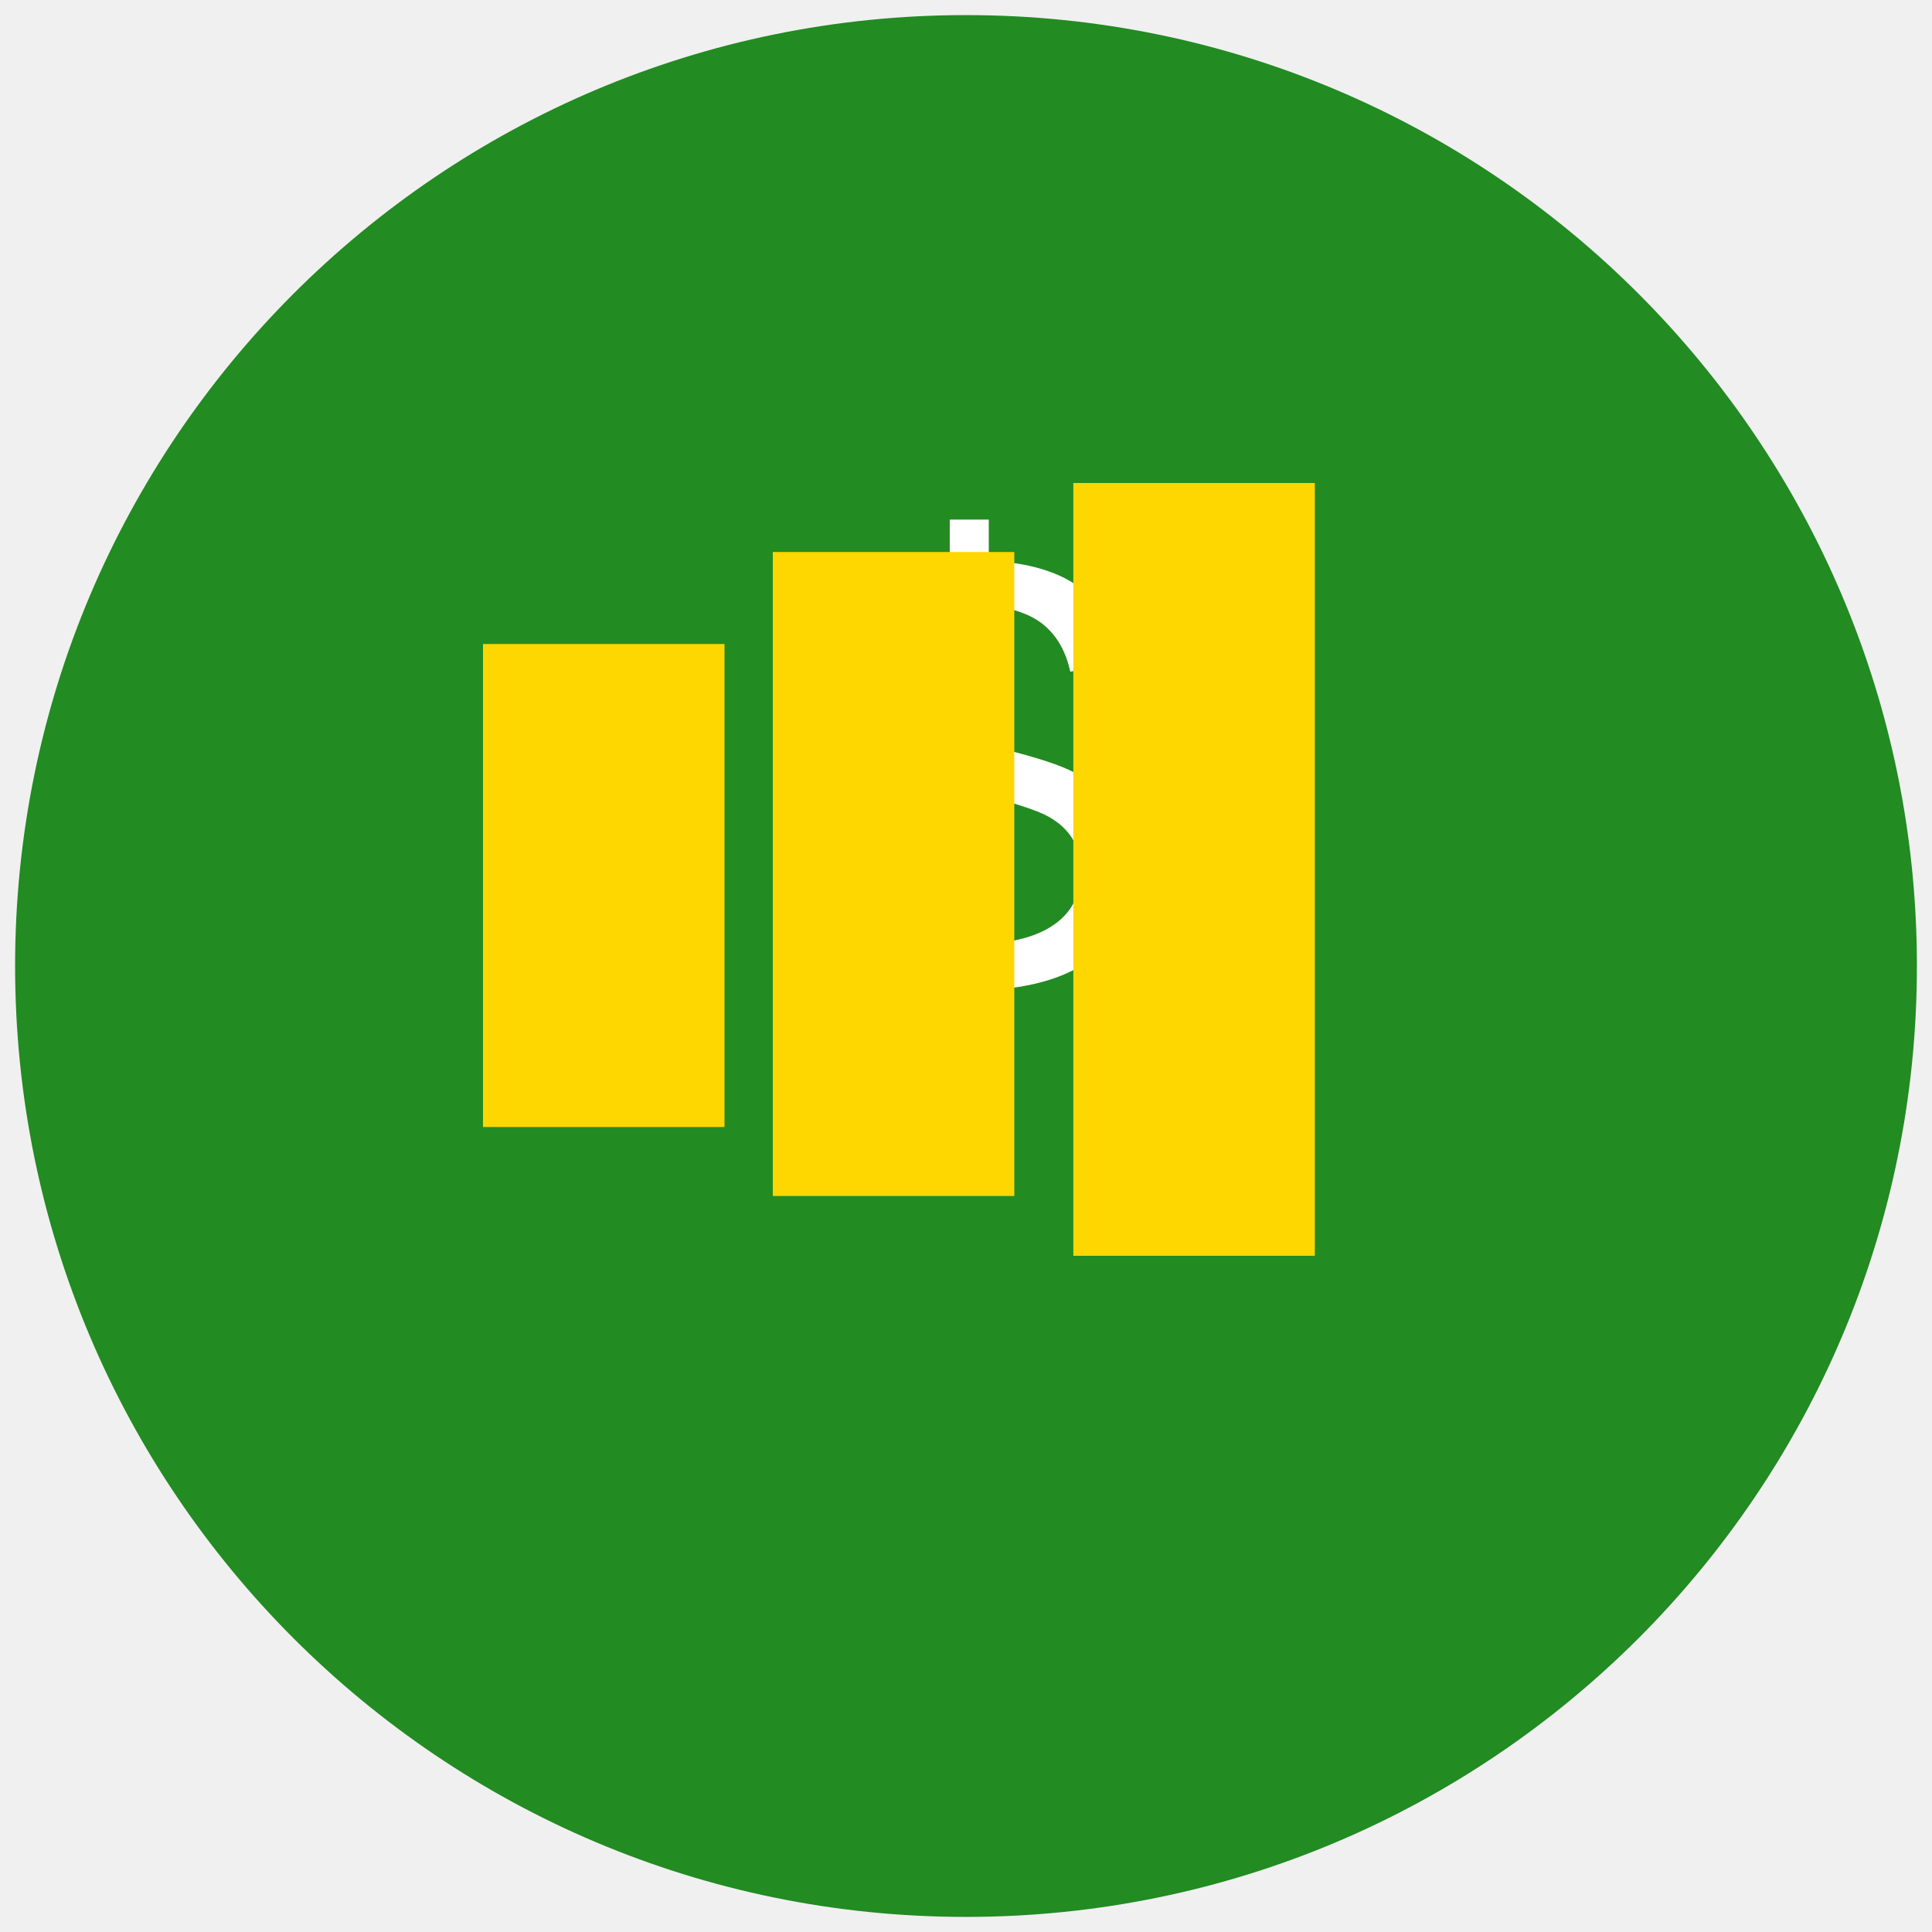
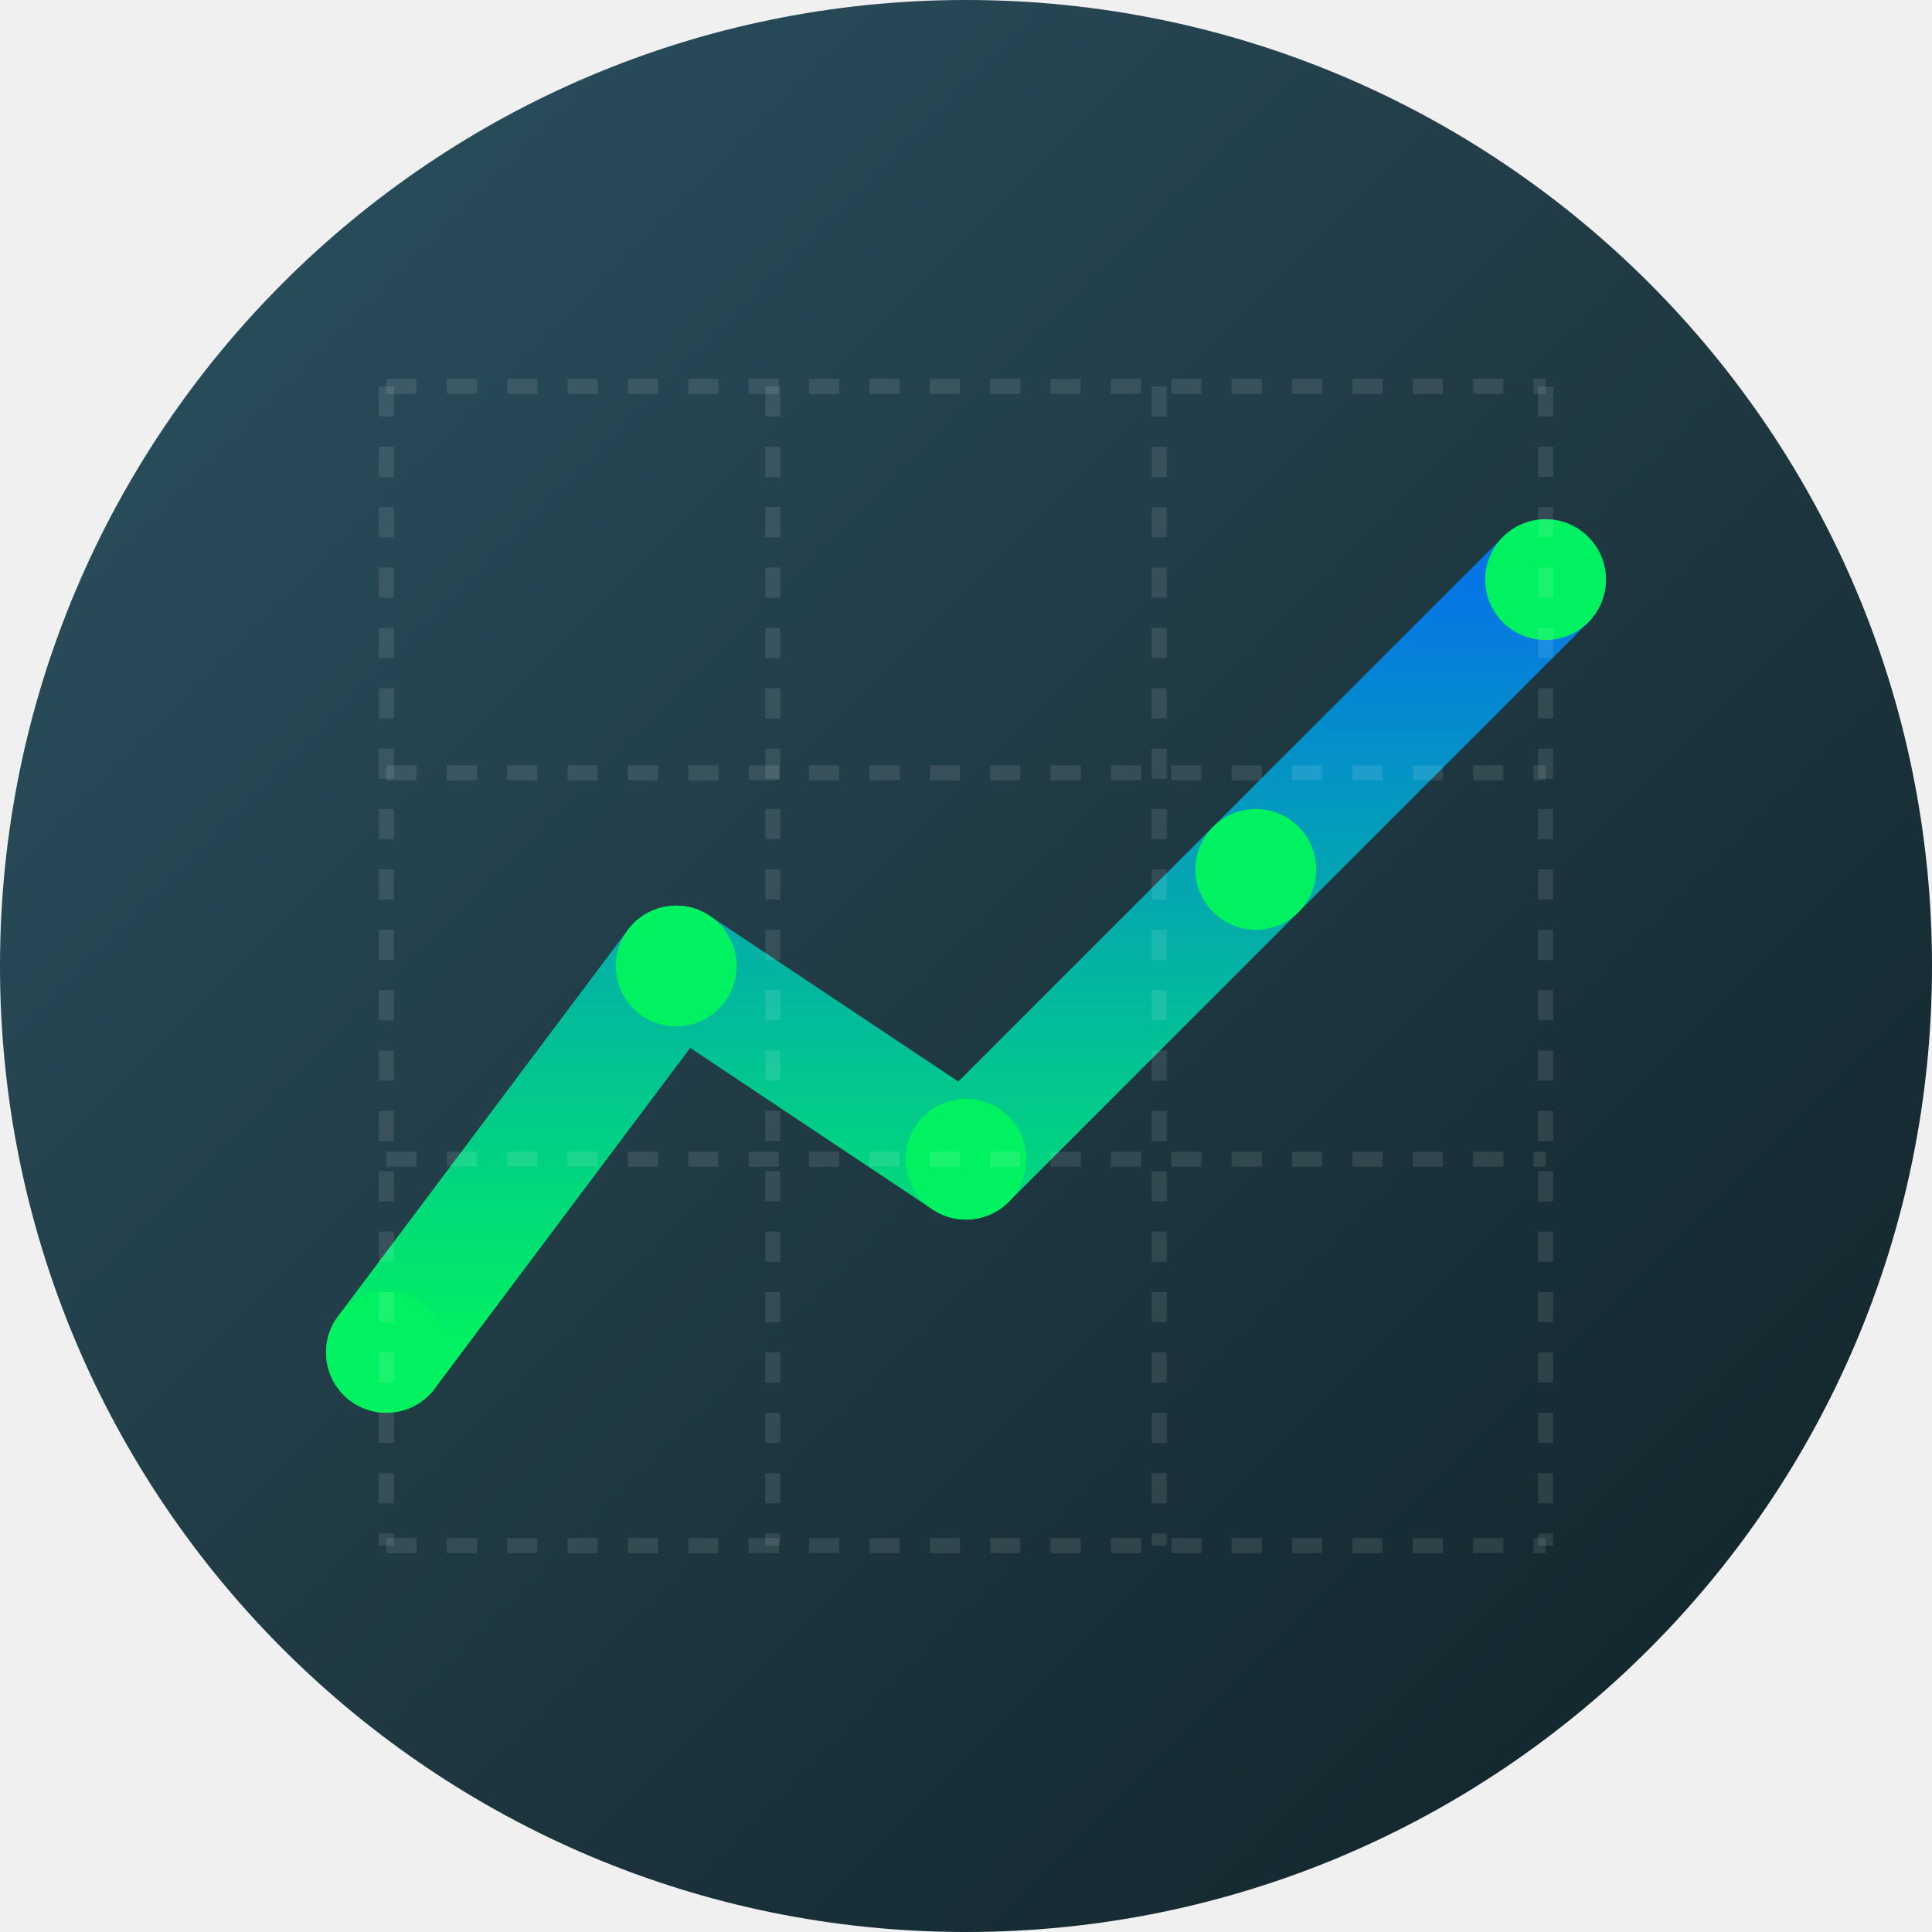
<svg xmlns="http://www.w3.org/2000/svg" width="256" height="256">
-   <circle cx="128" cy="128" r="126" fill="#228B22" />
-   <text x="128" y="132" font-family="Arial" font-size="85.333" fill="white" text-anchor="middle">$</text>
-   <rect x="64" y="85.333" width="32" height="64" fill="#FFD700" />
-   <rect x="102.4" y="73.143" width="32" height="85.333" fill="#FFD700" />
-   <rect x="142.222" y="64" width="32" height="102.4" fill="#FFD700" />
+   <defs>
+     <linearGradient id="bgGradient" x1="0%" y1="0%" x2="100%" y2="100%">
+       <stop offset="0%" style="stop-color:#2C5364" />
+       <stop offset="50%" style="stop-color:#203A43" />
+       <stop offset="100%" style="stop-color:#0F2027" />
+     </linearGradient>
+     <linearGradient id="chartGradient" x1="0%" y1="100%" x2="0%" y2="0%">
+       <stop offset="0%" style="stop-color:#00F260" />
+       <stop offset="100%" style="stop-color:#0575E6" />
+     </linearGradient>
+   </defs>
+   <circle cx="128" cy="128" r="128" fill="url(#bgGradient)" />
+   <path d="M51.2 179.2              L89.6 128              L128 153.6              L166.4 115.2              L204.8 76.8" stroke="url(#chartGradient)" stroke-width="16" fill="none" stroke-linecap="round" stroke-linejoin="round" />
+   <circle cx="51.2" cy="179.2" r="8" fill="#00F260" />
+   <circle cx="89.6" cy="128" r="8" fill="#00F260" />
+   <circle cx="128" cy="153.6" r="8" fill="#00F260" />
+   <circle cx="166.4" cy="115.2" r="8" fill="#00F260" />
+   <circle cx="204.8" cy="76.8" r="8" fill="#00F260" />
+   <path d="M51.2 51.2 V204.8 M102.4 51.2 V204.8 M153.6 51.2 V204.8 M204.8 51.2 V204.8" stroke="rgba(255,255,255,0.1)" stroke-width="2" stroke-dasharray="4" />
+   <path d="M51.2 51.2 H204.8 M51.2 102.4 H204.8 M51.2 153.6 H204.8 M51.2 204.8 H204.8" stroke="rgba(255,255,255,0.1)" stroke-width="2" stroke-dasharray="4" />
</svg>
